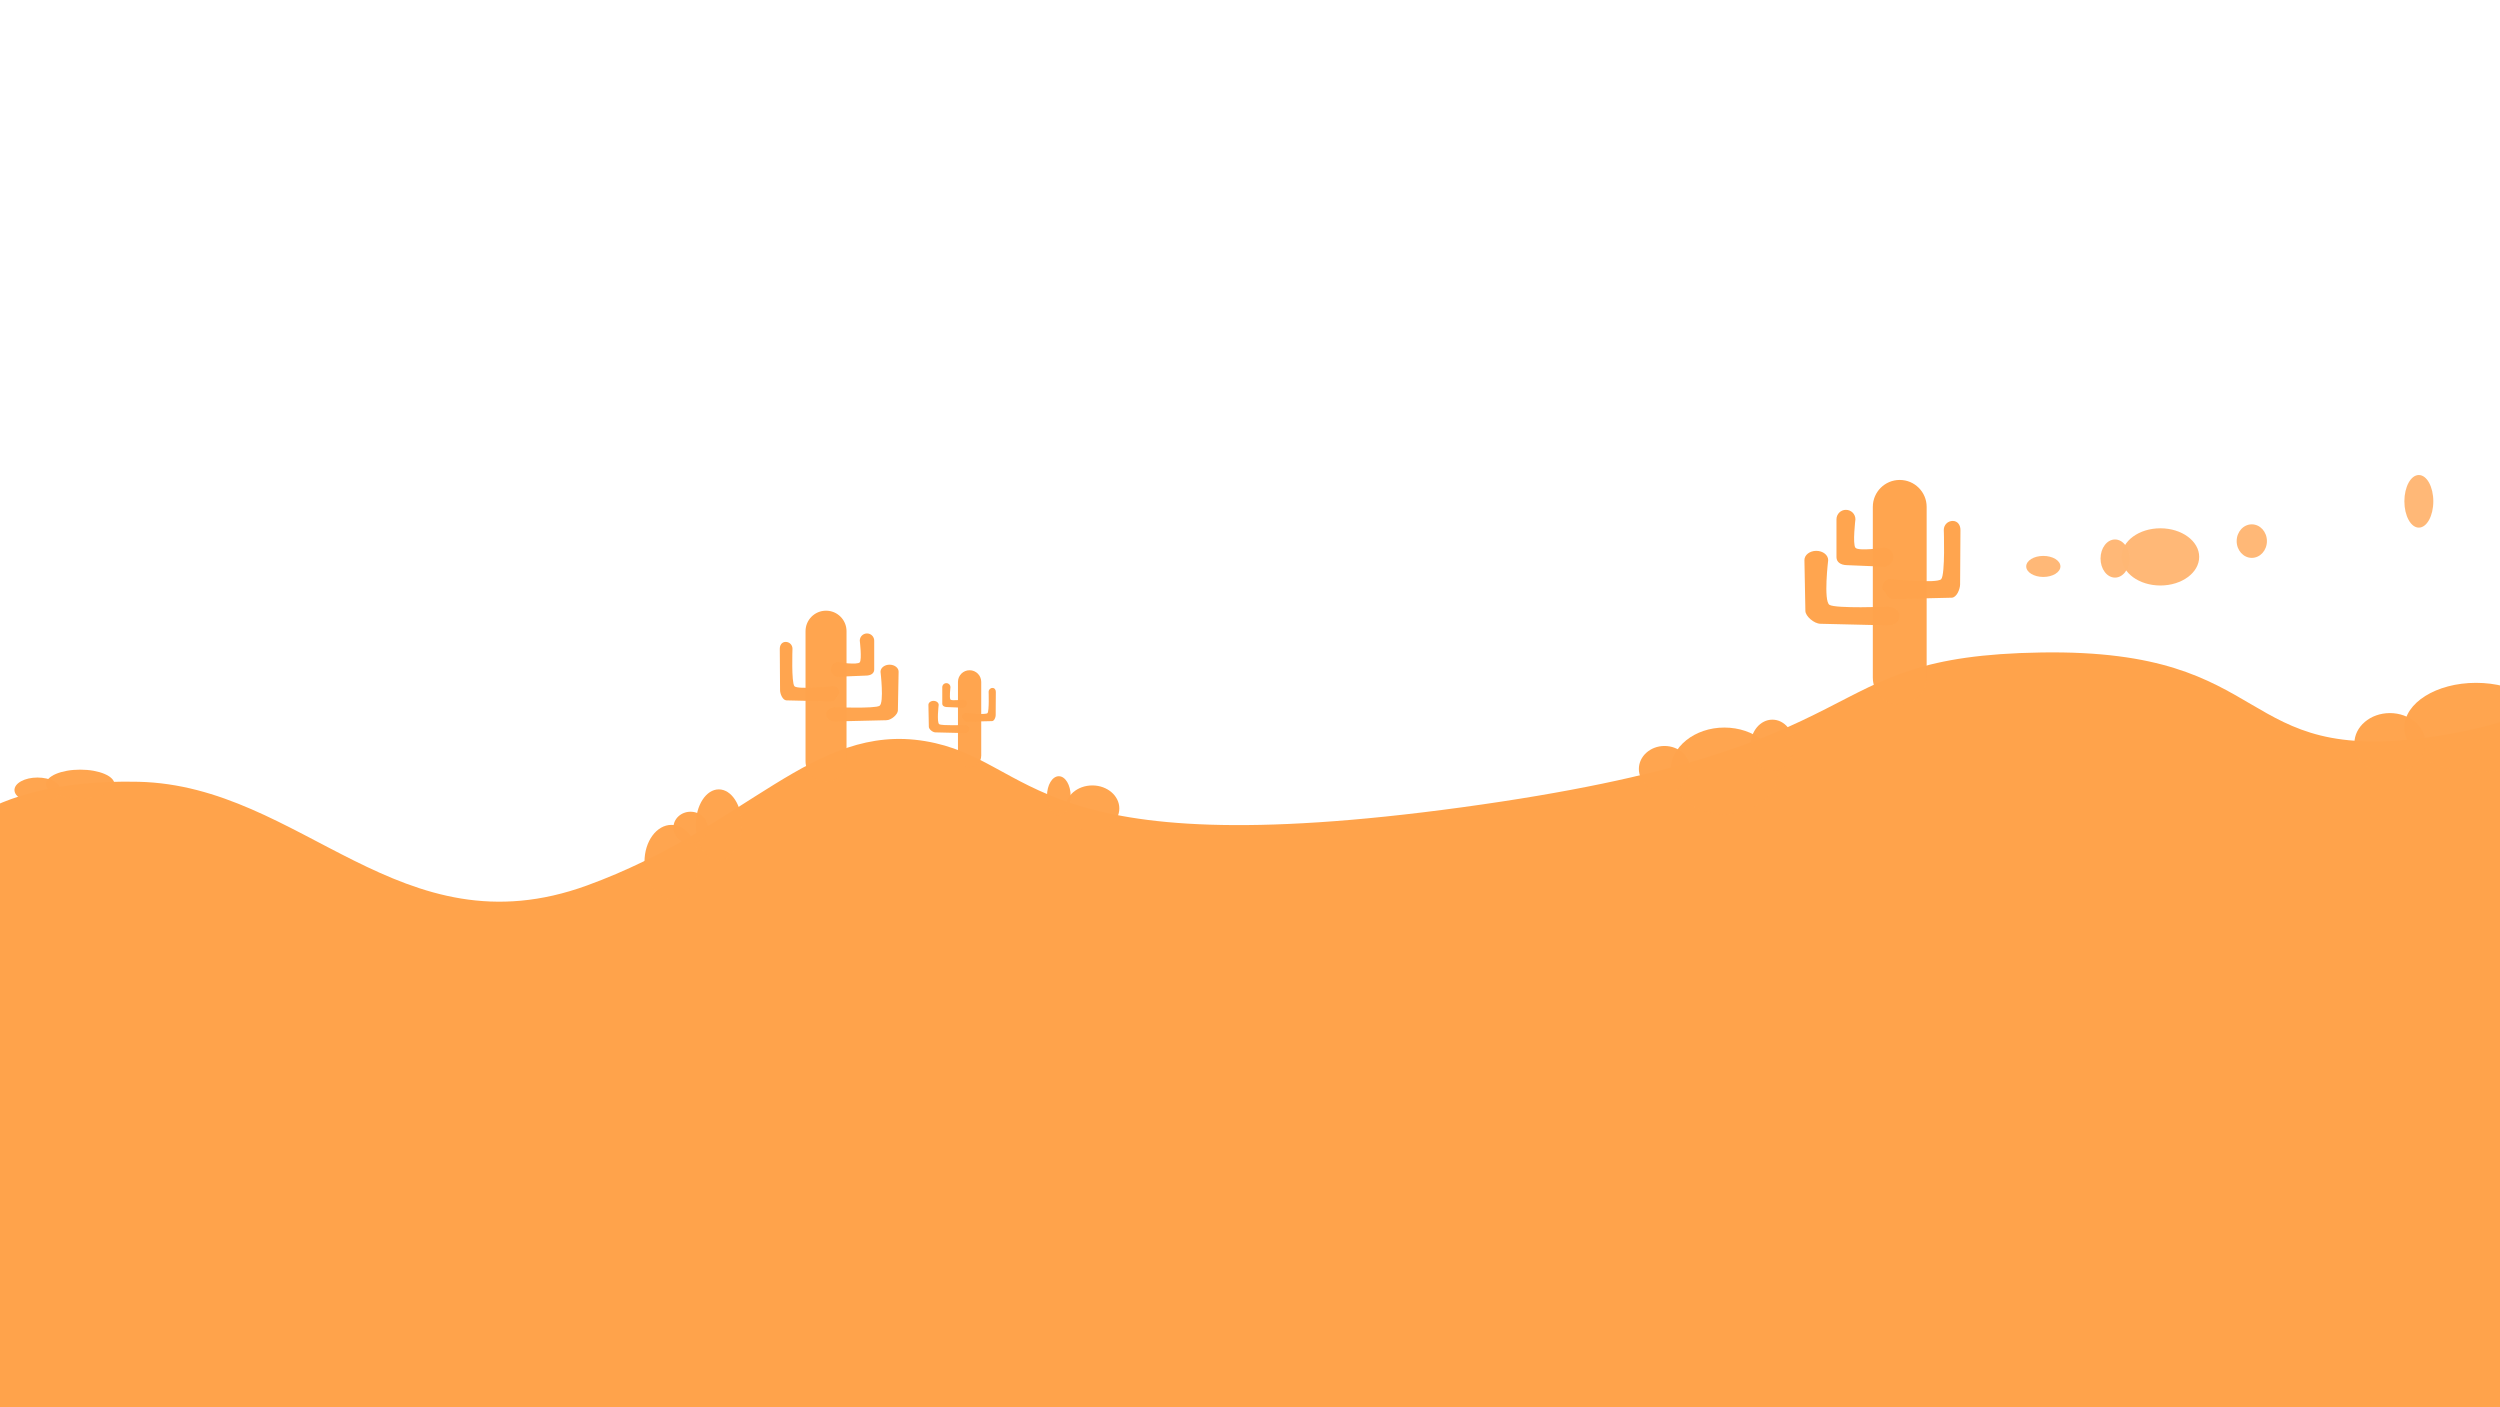
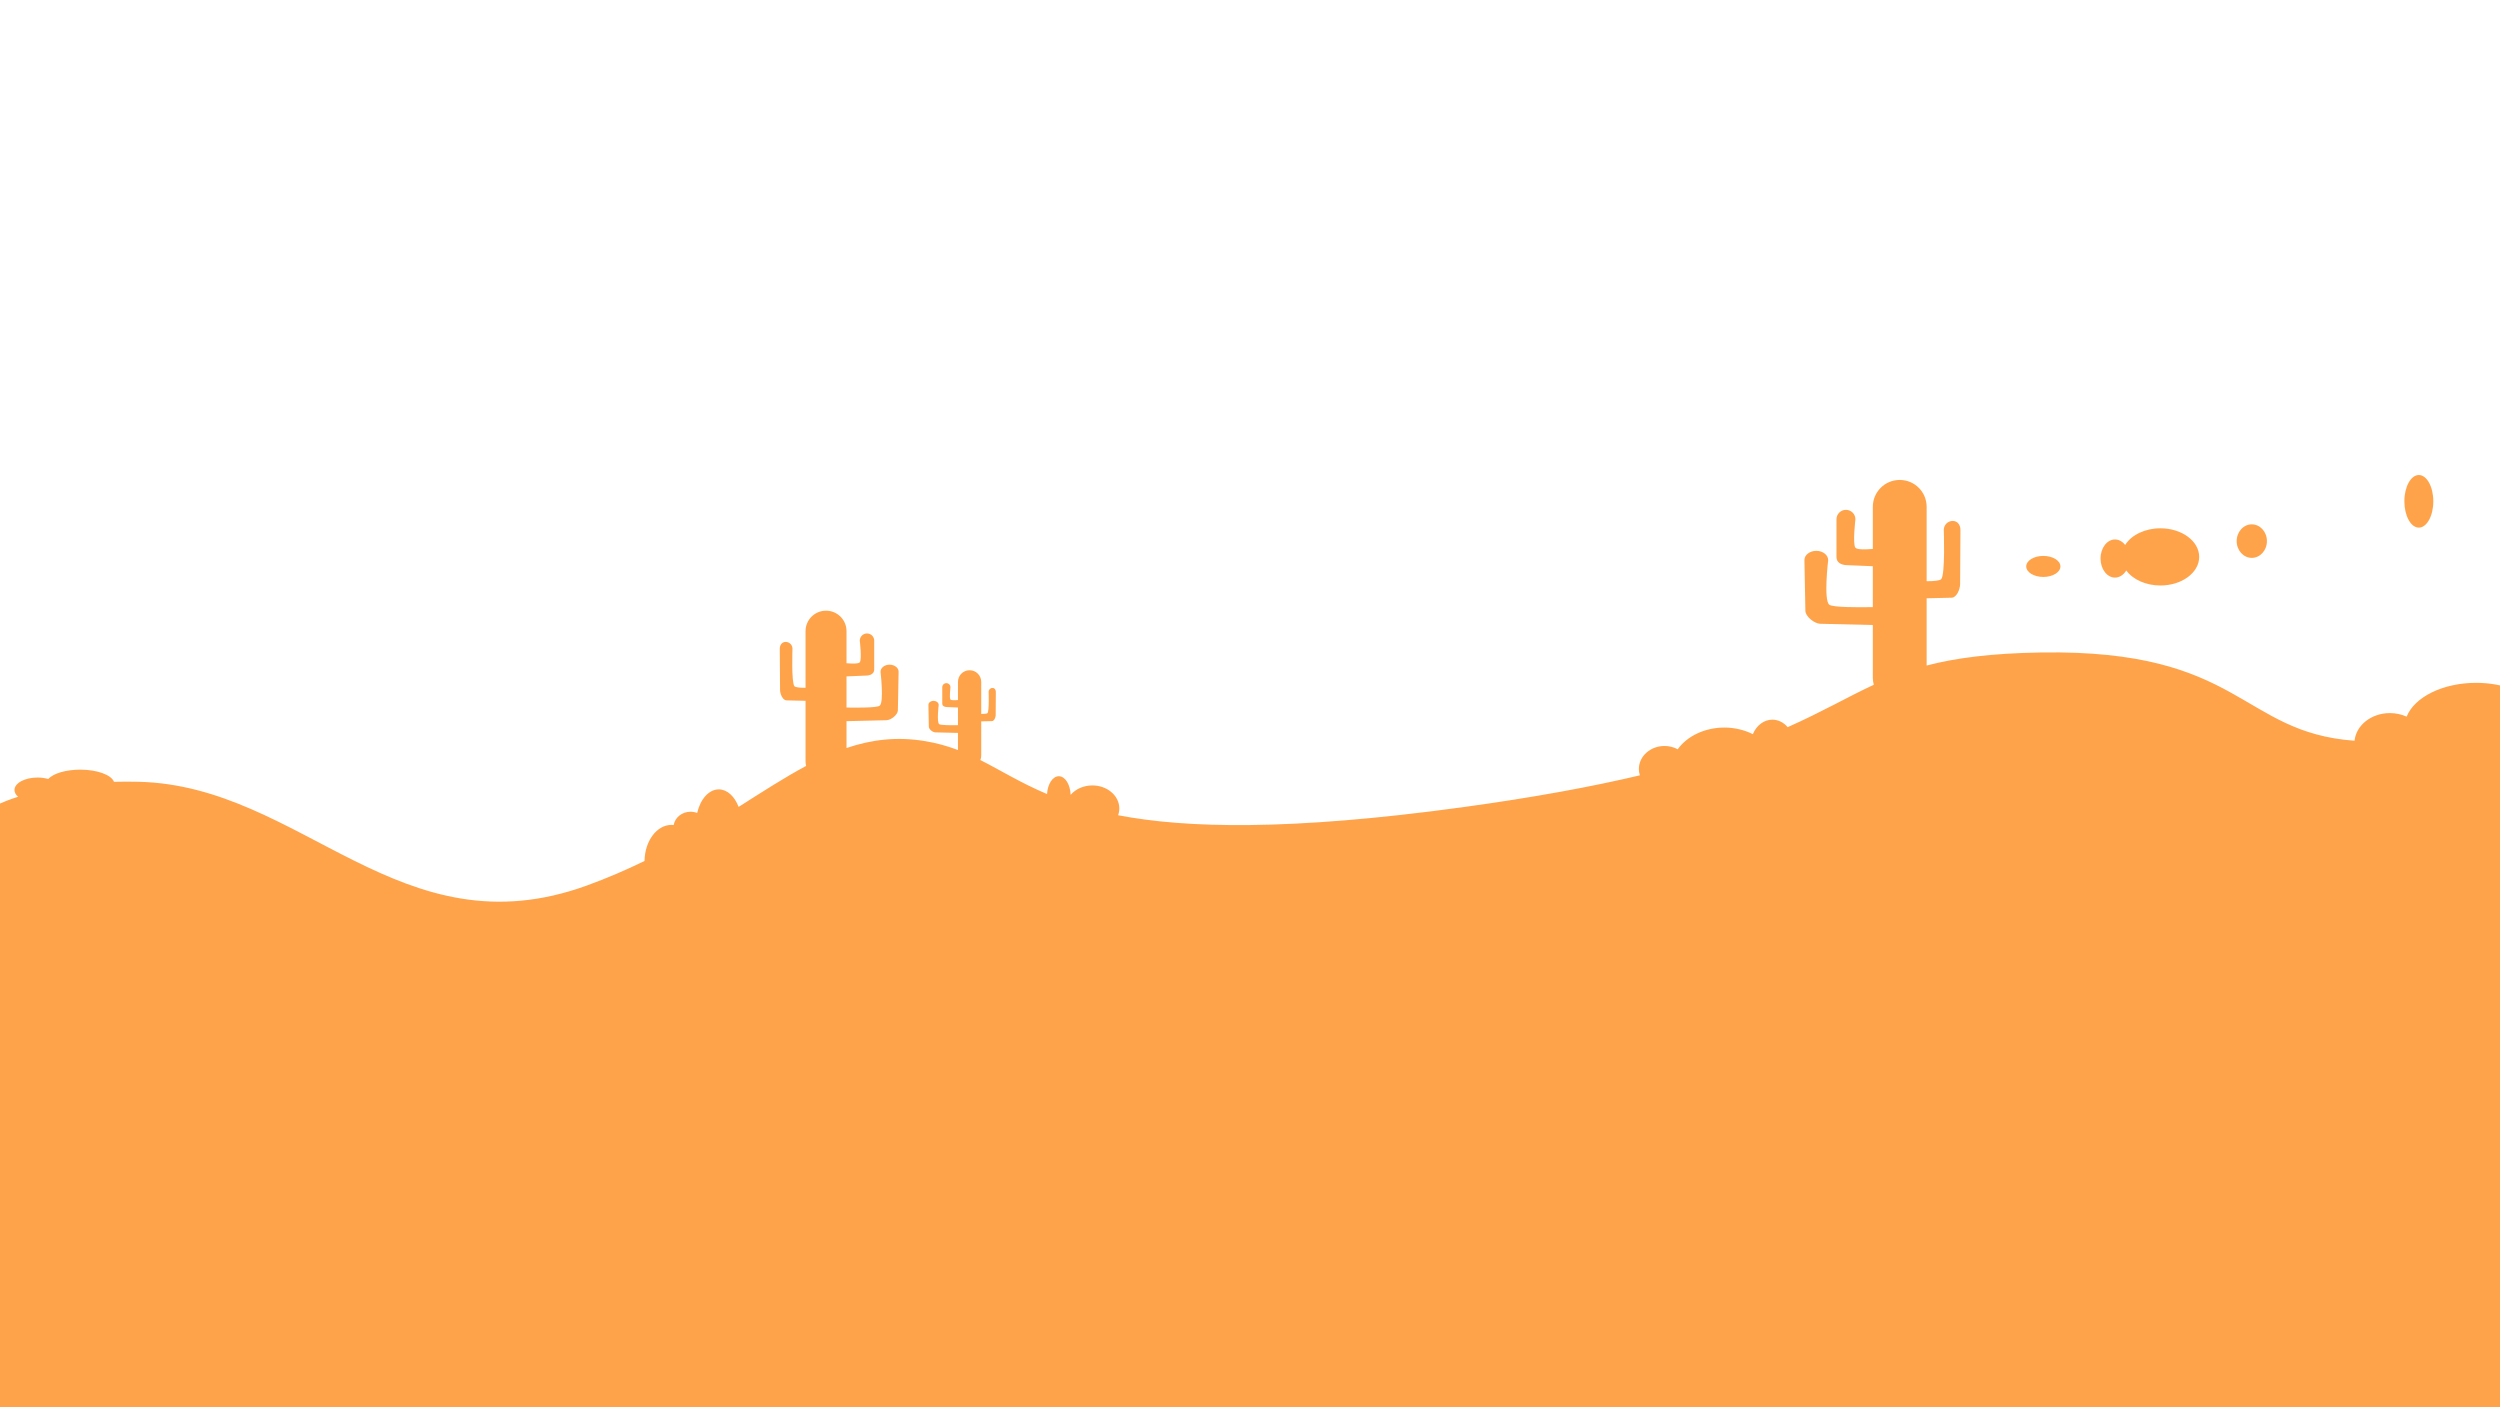
<svg xmlns="http://www.w3.org/2000/svg" xmlns:xlink="http://www.w3.org/1999/xlink" height="1080" id="svg8" version="1.1" viewBox="0 0 508 285.75" width="1920">
  <defs id="defs2">
    <linearGradient id="linearGradient5043">
      <stop id="stop5041" offset="0" style="stop-color:#ecbca4;stop-opacity:1" />
      <stop id="stop5039" offset="1" style="stop-color:#feffeb;stop-opacity:1;" />
    </linearGradient>
    <linearGradient gradientUnits="userSpaceOnUse" id="linearGradient5045" x1="250.164" x2="250.164" y1="3.513" y2="282.543" xlink:href="#linearGradient5043" />
  </defs>
  <g id="layer4">
-     <path d="m -12.851,173.113 c 0,0 7.711,-15.012 40.973,-14.256 33.262,0.756 53.154,34.926 91.189,21.059 32.523,-11.857 45.983,-33.101 68.662,-29.321 22.679,3.78 20.67,25.541 109.117,13.446 88.446,-12.095 69.342,-30.703 117.723,-31.459 48.381,-0.756 38.759,23.144 79.581,17.096 40.821,-6.048 43.845,-27.97 43.845,-27.97 l -1.512,176.893 -562.429,-4.536 z" id="path851" style="fill:#ffa34b;fill-opacity:1;stroke:none;stroke-width:0.265px;stroke-linecap:butt;stroke-linejoin:miter;stroke-opacity:1" />
-     <g id="g4634" style="fill:#ffa34b;fill-opacity:1" transform="matrix(0.6173021,0,0,0.6173021,335.7294,1.075786)">
-       <rect height="73.94" id="rect4626" ry="8.859" style="opacity:0.98;fill:#ffa34b;fill-opacity:1;stroke:none;stroke-width:1.1;stroke-linecap:square;stroke-linejoin:bevel;stroke-miterlimit:4;stroke-dasharray:none;stroke-opacity:1;paint-order:markers fill stroke" width="17.718" x="72.619" y="156.243" />
-       <path d="m 63.772,166.081 c -1.728,0 -3.118,1.391 -3.118,3.118 v 12.474 c 0,1.728 1.537,2.54 3.263,2.611 l 12.328,0.508 c 1.34,0.055 3.118,-1.391 3.118,-3.118 0,-1.728 -1.391,-3.118 -3.118,-3.118 0,0 -8.383,1.226 -9.355,0 -0.972,-1.226 0,-9.355 0,-9.355 0,-1.728 -1.391,-3.118 -3.118,-3.118 z" id="path4628" style="opacity:0.98;fill:#ffa34b;fill-opacity:1;stroke:none;stroke-width:0.648;stroke-linecap:square;stroke-linejoin:bevel;stroke-miterlimit:4;stroke-dasharray:none;stroke-opacity:1;paint-order:markers fill stroke" />
-       <path d="m 98.922,169.735 c 1.629,0 2.553,1.368 2.543,2.997 l -0.114,17.858 c -0.01,1.629 -1.141,4.379 -2.77,4.417 l -19.505,0.454 c -1.798,-0.396 -1.804,-1.709 -2.94,-2.94 -1.104,-1.197 0.459,-3.622 2.088,-3.622 0,0 15.533,1.542 16.905,0 1.372,-1.542 0.852,-16.224 0.852,-16.224 0,-1.629 1.311,-2.94 2.94,-2.94 z" id="path4630" style="opacity:0.98;fill:#ffa34b;fill-opacity:1;stroke:none;stroke-width:0.611;stroke-linecap:square;stroke-linejoin:bevel;stroke-miterlimit:4;stroke-dasharray:none;stroke-opacity:1;paint-order:markers fill stroke" />
-       <path d="m 54.016,179.58 c -2.166,0 -3.941,1.368 -3.91,3.066 l 0.314,16.725 c 0.032,1.698 2.79,4.165 4.955,4.217 l 22.098,0.523 c 2.165,0.051 3.91,-1.368 3.91,-3.066 0,-1.699 -1.744,-3.066 -3.91,-3.066 0,0 -17.11,0.659 -19.129,-0.627 -2.019,-1.287 -0.418,-14.704 -0.418,-14.704 0,-1.699 -1.744,-3.066 -3.91,-3.066 z" id="path4632" style="opacity:0.98;fill:#ffa34b;fill-opacity:1;stroke:none;stroke-width:0.576;stroke-linecap:square;stroke-linejoin:bevel;stroke-miterlimit:4;stroke-dasharray:none;stroke-opacity:1;paint-order:markers fill stroke" />
-     </g>
-     <g id="g4671" style="fill:#ffa34b;fill-opacity:1" transform="matrix(-0.4701106,0,0,0.4701106,206.1532,50.6404)">
-       <rect height="73.94" id="rect4663" ry="8.859" style="opacity:0.98;fill:#ffa34b;fill-opacity:1;stroke:none;stroke-width:1.1;stroke-linecap:square;stroke-linejoin:bevel;stroke-miterlimit:4;stroke-dasharray:none;stroke-opacity:1;paint-order:markers fill stroke" width="17.718" x="72.619" y="156.243" />
-       <path d="m 63.772,166.081 c -1.728,0 -3.118,1.391 -3.118,3.118 v 12.474 c 0,1.728 1.537,2.54 3.263,2.611 l 12.328,0.508 c 1.34,0.055 3.118,-1.391 3.118,-3.118 0,-1.728 -1.391,-3.118 -3.118,-3.118 0,0 -8.383,1.226 -9.355,0 -0.972,-1.226 0,-9.355 0,-9.355 0,-1.728 -1.391,-3.118 -3.118,-3.118 z" id="path4665" style="opacity:0.98;fill:#ffa34b;fill-opacity:1;stroke:none;stroke-width:0.648;stroke-linecap:square;stroke-linejoin:bevel;stroke-miterlimit:4;stroke-dasharray:none;stroke-opacity:1;paint-order:markers fill stroke" />
-       <path d="m 98.922,169.735 c 1.629,0 2.553,1.368 2.543,2.997 l -0.114,17.858 c -0.01,1.629 -1.141,4.379 -2.77,4.417 l -19.505,0.454 c -1.798,-0.396 -1.804,-1.709 -2.94,-2.94 -1.104,-1.197 0.459,-3.622 2.088,-3.622 0,0 15.533,1.542 16.905,0 1.372,-1.542 0.852,-16.224 0.852,-16.224 0,-1.629 1.311,-2.94 2.94,-2.94 z" id="path4667" style="opacity:0.98;fill:#ffa34b;fill-opacity:1;stroke:none;stroke-width:0.611;stroke-linecap:square;stroke-linejoin:bevel;stroke-miterlimit:4;stroke-dasharray:none;stroke-opacity:1;paint-order:markers fill stroke" />
-       <path d="m 54.016,179.58 c -2.166,0 -3.941,1.368 -3.91,3.066 l 0.314,16.725 c 0.032,1.698 2.79,4.165 4.955,4.217 l 22.098,0.523 c 2.165,0.051 3.91,-1.368 3.91,-3.066 0,-1.699 -1.744,-3.066 -3.91,-3.066 0,0 -17.11,0.659 -19.129,-0.627 -2.019,-1.287 -0.418,-14.704 -0.418,-14.704 0,-1.699 -1.744,-3.066 -3.91,-3.066 z" id="path4669" style="opacity:0.98;fill:#ffa34b;fill-opacity:1;stroke:none;stroke-width:0.576;stroke-linecap:square;stroke-linejoin:bevel;stroke-miterlimit:4;stroke-dasharray:none;stroke-opacity:1;paint-order:markers fill stroke" />
-     </g>
-     <g id="g4681" style="fill:#ffa34b;fill-opacity:1" transform="matrix(0.2666942,0,0,0.2666942,175.292,94.52335)">
-       <rect height="73.94" id="rect4673" ry="8.859" style="opacity:0.98;fill:#ffa34b;fill-opacity:1;stroke:none;stroke-width:1.1;stroke-linecap:square;stroke-linejoin:bevel;stroke-miterlimit:4;stroke-dasharray:none;stroke-opacity:1;paint-order:markers fill stroke" transform="scale(-1,1)" width="17.718" x="-90.337" y="156.243" />
-       <path d="m 63.772,166.081 c -1.728,0 -3.118,1.391 -3.118,3.118 v 12.474 c 0,1.728 1.537,2.54 3.263,2.611 l 12.328,0.508 c 1.34,0.055 3.118,-1.391 3.118,-3.118 0,-1.728 -1.391,-3.118 -3.118,-3.118 0,0 -8.383,1.226 -9.355,0 -0.972,-1.226 0,-9.355 0,-9.355 0,-1.728 -1.391,-3.118 -3.118,-3.118 z" id="path4675" style="opacity:0.98;fill:#ffa34b;fill-opacity:1;stroke:none;stroke-width:0.648;stroke-linecap:square;stroke-linejoin:bevel;stroke-miterlimit:4;stroke-dasharray:none;stroke-opacity:1;paint-order:markers fill stroke" />
-       <path d="m 98.922,169.735 c 1.629,0 2.553,1.368 2.543,2.997 l -0.114,17.858 c -0.01,1.629 -1.141,4.379 -2.77,4.417 l -19.505,0.454 c -1.798,-0.396 -1.804,-1.709 -2.94,-2.94 -1.104,-1.197 0.459,-3.622 2.088,-3.622 0,0 15.533,1.542 16.905,0 1.372,-1.542 0.852,-16.224 0.852,-16.224 0,-1.629 1.311,-2.94 2.94,-2.94 z" id="path4677" style="opacity:0.98;fill:#ffa34b;fill-opacity:1;stroke:none;stroke-width:0.611;stroke-linecap:square;stroke-linejoin:bevel;stroke-miterlimit:4;stroke-dasharray:none;stroke-opacity:1;paint-order:markers fill stroke" />
-       <path d="m 54.016,179.58 c -2.166,0 -3.941,1.368 -3.91,3.066 l 0.314,16.725 c 0.032,1.698 2.79,4.165 4.955,4.217 l 22.098,0.523 c 2.165,0.051 3.91,-1.368 3.91,-3.066 0,-1.699 -1.744,-3.066 -3.91,-3.066 0,0 -17.11,0.659 -19.129,-0.627 -2.019,-1.287 -0.418,-14.704 -0.418,-14.704 0,-1.699 -1.744,-3.066 -3.91,-3.066 z" id="path4679" style="opacity:0.98;fill:#ffa34b;fill-opacity:1;stroke:none;stroke-width:0.576;stroke-linecap:square;stroke-linejoin:bevel;stroke-miterlimit:4;stroke-dasharray:none;stroke-opacity:1;paint-order:markers fill stroke" />
-     </g>
-     <ellipse cx="438.99" cy="113.161" id="path4758" rx="7.884" ry="5.813" style="opacity:0.98;fill:#ffb774;fill-opacity:1;stroke:none;stroke-width:1.1;stroke-linecap:square;stroke-linejoin:bevel;stroke-miterlimit:4;stroke-dasharray:none;stroke-opacity:1;paint-order:markers fill stroke" />
-     <ellipse cx="429.769" cy="113.495" id="path4760" rx="2.94" ry="3.875" style="opacity:0.98;fill:#ffb774;fill-opacity:1;stroke:none;stroke-width:1.1;stroke-linecap:square;stroke-linejoin:bevel;stroke-miterlimit:4;stroke-dasharray:none;stroke-opacity:1;paint-order:markers fill stroke" />
-     <ellipse cx="415.203" cy="115.098" id="path4762" rx="3.475" ry="2.138" style="opacity:0.98;fill:#ffb774;fill-opacity:1;stroke:none;stroke-width:1.1;stroke-linecap:square;stroke-linejoin:bevel;stroke-miterlimit:4;stroke-dasharray:none;stroke-opacity:1;paint-order:markers fill stroke" />
-     <ellipse cx="457.565" cy="109.953" id="path4764" rx="3.074" ry="3.408" style="opacity:0.98;fill:#ffb774;fill-opacity:1;stroke:none;stroke-width:1.1;stroke-linecap:square;stroke-linejoin:bevel;stroke-miterlimit:4;stroke-dasharray:none;stroke-opacity:1;paint-order:markers fill stroke" />
-     <ellipse cx="491.509" cy="101.869" id="path4766" rx="2.94" ry="5.345" style="opacity:0.98;fill:#ffb774;fill-opacity:1;stroke:none;stroke-width:1.1;stroke-linecap:square;stroke-linejoin:bevel;stroke-miterlimit:4;stroke-dasharray:none;stroke-opacity:1;paint-order:markers fill stroke" />
-     <ellipse cx="16.303" cy="159.332" id="path4772" rx="6.949" ry="2.94" style="opacity:0.98;fill:#ffa34b;fill-opacity:1;stroke:none;stroke-width:1.1;stroke-linecap:square;stroke-linejoin:bevel;stroke-miterlimit:4;stroke-dasharray:none;stroke-opacity:1;paint-order:markers fill stroke" />
-     <ellipse cx="7.617" cy="160.534" id="path4774" rx="4.677" ry="2.539" style="opacity:0.98;fill:#ffa34b;fill-opacity:1;stroke:none;stroke-width:1.1;stroke-linecap:square;stroke-linejoin:bevel;stroke-miterlimit:4;stroke-dasharray:none;stroke-opacity:1;paint-order:markers fill stroke" />
-     <ellipse cx="136.441" cy="175.1" id="path4776" rx="5.479" ry="7.484" style="opacity:0.98;fill:#ffa34b;fill-opacity:1;stroke:none;stroke-width:1.1;stroke-linecap:square;stroke-linejoin:bevel;stroke-miterlimit:4;stroke-dasharray:none;stroke-opacity:1;paint-order:markers fill stroke" />
-     <ellipse cx="146.063" cy="167.617" id="path4778" rx="4.677" ry="7.216" style="opacity:0.98;fill:#ffa34b;fill-opacity:1;stroke:none;stroke-width:1.1;stroke-linecap:square;stroke-linejoin:bevel;stroke-miterlimit:4;stroke-dasharray:none;stroke-opacity:1;paint-order:markers fill stroke" />
-     <ellipse cx="140.316" cy="168.151" id="path4780" rx="3.475" ry="3.207" style="opacity:0.98;fill:#ffa34b;fill-opacity:1;stroke:none;stroke-width:1.1;stroke-linecap:square;stroke-linejoin:bevel;stroke-miterlimit:4;stroke-dasharray:none;stroke-opacity:1;paint-order:markers fill stroke" />
-     <ellipse cx="221.967" cy="164.276" id="path4782" rx="5.479" ry="4.677" style="opacity:0.98;fill:#ffa34b;fill-opacity:1;stroke:none;stroke-width:1.1;stroke-linecap:square;stroke-linejoin:bevel;stroke-miterlimit:4;stroke-dasharray:none;stroke-opacity:1;paint-order:markers fill stroke" />
-     <ellipse cx="215.152" cy="161.737" id="path4784" rx="2.405" ry="4.009" style="opacity:0.98;fill:#ffa34b;fill-opacity:1;stroke:none;stroke-width:1.1;stroke-linecap:square;stroke-linejoin:bevel;stroke-miterlimit:4;stroke-dasharray:none;stroke-opacity:1;paint-order:markers fill stroke" />
-     <ellipse cx="350.39" cy="156.659" id="path4786" rx="10.958" ry="8.82" style="opacity:0.98;fill:#ffa34b;fill-opacity:1;stroke:none;stroke-width:1.1;stroke-linecap:square;stroke-linejoin:bevel;stroke-miterlimit:4;stroke-dasharray:none;stroke-opacity:1;paint-order:markers fill stroke" />
-     <ellipse cx="338.23" cy="156.258" id="path4788" rx="5.212" ry="4.677" style="opacity:0.98;fill:#ffa34b;fill-opacity:1;stroke:none;stroke-width:1.1;stroke-linecap:square;stroke-linejoin:bevel;stroke-miterlimit:4;stroke-dasharray:none;stroke-opacity:1;paint-order:markers fill stroke" />
-     <ellipse cx="360.146" cy="151.447" id="path4790" rx="4.41" ry="5.212" style="opacity:0.98;fill:#ffa34b;fill-opacity:1;stroke:none;stroke-width:1.1;stroke-linecap:square;stroke-linejoin:bevel;stroke-miterlimit:4;stroke-dasharray:none;stroke-opacity:1;paint-order:markers fill stroke" />
-     <ellipse cx="503.135" cy="147.839" id="path4792" rx="14.566" ry="9.087" style="opacity:0.98;fill:#ffa34b;fill-opacity:1;stroke:none;stroke-width:1.1;stroke-linecap:square;stroke-linejoin:bevel;stroke-miterlimit:4;stroke-dasharray:none;stroke-opacity:1;paint-order:markers fill stroke" />
-     <ellipse cx="485.629" cy="151.046" id="path4794" rx="7.216" ry="6.147" style="opacity:0.98;fill:#ffa34b;fill-opacity:1;stroke:none;stroke-width:1.1;stroke-linecap:square;stroke-linejoin:bevel;stroke-miterlimit:4;stroke-dasharray:none;stroke-opacity:1;paint-order:markers fill stroke" />
+     <path style="fill:#ffa34b;fill-opacity:1;stroke:none;stroke-width:1px;stroke-linecap:butt;stroke-linejoin:miter;stroke-opacity:1" d="M 1857.67 364.812 A 11.112 20.203 0 0 0 1846.559 385.016 A 11.112 20.203 0 0 0 1857.67 405.219 A 11.112 20.203 0 0 0 1868.783 385.016 A 11.112 20.203 0 0 0 1857.67 364.812 z M 1458.996 368.598 C 1447.545 368.598 1438.326 377.817 1438.326 389.268 L 1438.326 421.59 C 1432.726 422.056 1426.216 422.237 1424.961 420.654 C 1422.693 417.794 1424.961 398.828 1424.961 398.828 C 1424.961 394.798 1421.716 391.553 1417.686 391.553 C 1413.655 391.553 1410.41 394.798 1410.41 398.828 L 1410.41 427.93 C 1410.41 431.96 1413.996 433.856 1418.023 434.021 L 1438.326 434.857 L 1438.326 466.266 C 1426.141 466.486 1408.105 466.471 1405.022 464.506 C 1400.311 461.503 1404.045 430.199 1404.045 430.199 C 1404.045 426.236 1399.977 423.045 1394.924 423.045 C 1389.871 423.045 1385.728 426.237 1385.803 430.199 L 1386.535 469.219 C 1386.61 473.181 1393.044 478.937 1398.096 479.057 L 1438.326 480.01 L 1438.326 520.438 C 1438.326 522.336 1438.584 524.172 1439.059 525.916 C 1418.936 535.238 1399.815 546.494 1372.941 558.459 A 16.668 19.698 0 0 0 1361.18 552.701 A 16.668 19.698 0 0 0 1346.191 563.842 A 41.416 33.335 0 0 0 1324.311 558.762 A 41.416 33.335 0 0 0 1288.475 575.443 A 19.698 17.678 0 0 0 1278.348 572.904 A 19.698 17.678 0 0 0 1258.65 590.582 A 19.698 17.678 0 0 0 1259.42 595.451 C 1223.175 604.035 1178.715 612.361 1122.857 620 C 989.759 638.201 910.889 636.109 858.717 626.105 A 20.708 17.678 0 0 0 859.641 620.885 A 20.708 17.678 0 0 0 838.932 603.207 A 20.708 17.678 0 0 0 822.246 610.447 A 9.091 15.152 0 0 0 813.172 596.137 A 9.091 15.152 0 0 0 804.125 609.832 C 783.695 601.179 768.549 591.614 752.916 583.723 C 753.341 582.68 753.578 581.542 753.578 580.344 L 753.578 554.008 L 761.889 553.814 C 763.53 553.776 764.668 551.005 764.68 549.363 L 764.795 531.363 C 764.805 529.722 763.874 528.342 762.232 528.342 C 760.591 528.342 759.268 529.665 759.268 531.307 C 759.268 531.307 759.793 546.103 758.41 547.658 C 757.965 548.159 755.984 548.319 753.578 548.33 L 753.578 523.672 C 753.578 518.725 749.596 514.742 744.648 514.742 C 739.701 514.742 735.719 518.725 735.719 523.672 L 735.719 537.631 C 733.288 537.836 730.492 537.921 729.945 537.232 C 728.965 535.997 729.945 527.803 729.945 527.803 C 729.945 526.061 728.542 524.66 726.801 524.66 C 725.059 524.66 723.658 526.061 723.658 527.803 L 723.658 540.377 C 723.658 542.118 725.207 542.936 726.947 543.008 L 735.719 543.369 L 735.719 556.924 C 730.455 557.023 722.677 557.036 721.33 556.178 C 719.295 554.881 720.908 541.357 720.908 541.357 C 720.908 539.645 719.152 538.266 716.969 538.266 C 714.786 538.266 712.995 539.645 713.027 541.357 L 713.344 558.215 C 713.374 559.927 716.155 562.413 718.338 562.465 L 735.719 562.877 L 735.719 576.023 C 728.028 573.104 719.792 570.737 710.447 569.18 C 688.678 565.551 669.158 568.034 650.133 574.477 L 650.133 553.854 L 680.77 553.129 C 684.617 553.038 689.518 548.654 689.574 545.637 L 690.133 515.922 C 690.189 512.904 687.034 510.473 683.186 510.473 C 679.337 510.473 676.24 512.904 676.24 515.922 C 676.24 515.922 679.083 539.76 675.496 542.047 C 673.148 543.544 659.412 543.557 650.133 543.389 L 650.133 519.469 L 665.594 518.832 C 668.661 518.706 671.393 517.263 671.393 514.193 L 671.393 492.029 C 671.393 488.96 668.921 486.49 665.852 486.49 C 662.782 486.49 660.311 488.96 660.311 492.029 C 660.311 492.029 662.038 506.474 660.311 508.652 C 659.355 509.858 654.398 509.721 650.133 509.365 L 650.133 484.75 C 650.133 476.03 643.113 469.008 634.393 469.008 C 625.672 469.008 618.65 476.03 618.65 484.75 L 618.65 528.242 C 614.371 528.226 610.925 527.919 610.135 527.031 C 607.697 524.291 608.621 498.205 608.621 498.205 C 608.621 495.311 606.291 492.98 603.396 492.98 C 600.502 492.98 598.861 495.411 598.879 498.305 L 599.082 530.035 C 599.101 532.929 601.109 537.815 604.002 537.883 L 618.65 538.225 L 618.65 584.643 C 618.65 585.887 618.808 587.092 619.078 588.252 C 602.556 597.072 585.635 608.037 567.266 619.697 A 17.678 27.274 0 0 0 552.049 606.238 A 17.678 27.274 0 0 0 535.418 624.359 A 13.132 12.122 0 0 0 530.33 623.41 A 13.132 12.122 0 0 0 517.377 633.629 A 20.708 28.284 0 0 0 515.684 633.512 A 20.708 28.284 0 0 0 494.996 661.23 C 481.347 667.889 466.741 674.238 450.938 680 C 307.184 732.409 232.003 603.263 106.289 600.406 C 99.778 600.258 93.54 600.278 87.537 600.434 A 26.264 11.112 0 0 0 61.619 591.086 A 26.264 11.112 0 0 0 37.08 598.273 A 17.678 9.596 0 0 0 28.789 597.146 A 17.678 9.596 0 0 0 11.111 606.744 A 17.678 9.596 0 0 0 13.881 611.896 C -34.933 627.76 -48.572 654.285 -48.572 654.285 L -97.143 1111.428 L 2028.572 1128.572 L 2034.285 460 C 2034.285 460 2027.32 510.474 1950.904 543.5 A 55.053 34.345 0 0 0 1901.611 524.416 A 55.053 34.345 0 0 0 1848.287 550.396 A 27.274 23.234 0 0 0 1835.447 547.65 A 27.274 23.234 0 0 0 1808.289 568.895 C 1720.309 562.437 1721.866 498.692 1567.795 501.1 C 1529.064 501.705 1501.795 505.347 1479.664 511.131 L 1479.664 459.484 L 1498.9 459.035 C 1502.699 458.947 1505.339 452.531 1505.361 448.73 L 1505.627 407.066 C 1505.651 403.266 1503.495 400.076 1499.695 400.076 C 1495.895 400.076 1492.836 403.135 1492.836 406.936 C 1492.836 406.936 1494.049 441.188 1490.848 444.787 C 1489.81 445.954 1485.284 446.357 1479.664 446.379 L 1479.664 389.268 C 1479.664 377.817 1470.447 368.598 1458.996 368.598 z M 1729.381 402.693 A 11.617 12.879 0 0 0 1717.764 415.572 A 11.617 12.879 0 0 0 1729.381 428.451 A 11.617 12.879 0 0 0 1740.998 415.572 A 11.617 12.879 0 0 0 1729.381 402.693 z M 1659.176 405.723 A 29.799 21.971 0 0 0 1632.123 418.537 A 11.112 14.647 0 0 0 1624.326 414.309 A 11.112 14.647 0 0 0 1613.213 428.957 A 11.112 14.647 0 0 0 1624.326 443.604 A 11.112 14.647 0 0 0 1632.978 438.125 A 29.799 21.971 0 0 0 1659.176 449.664 A 29.799 21.971 0 0 0 1688.975 427.693 A 29.799 21.971 0 0 0 1659.176 405.723 z M 1569.272 426.936 A 13.132 8.081 0 0 0 1556.141 435.018 A 13.132 8.081 0 0 0 1569.272 443.1 A 13.132 8.081 0 0 0 1582.404 435.018 A 13.132 8.081 0 0 0 1569.272 426.936 z " transform="scale(0.2645833)" id="path851" />
  </g>
</svg>
